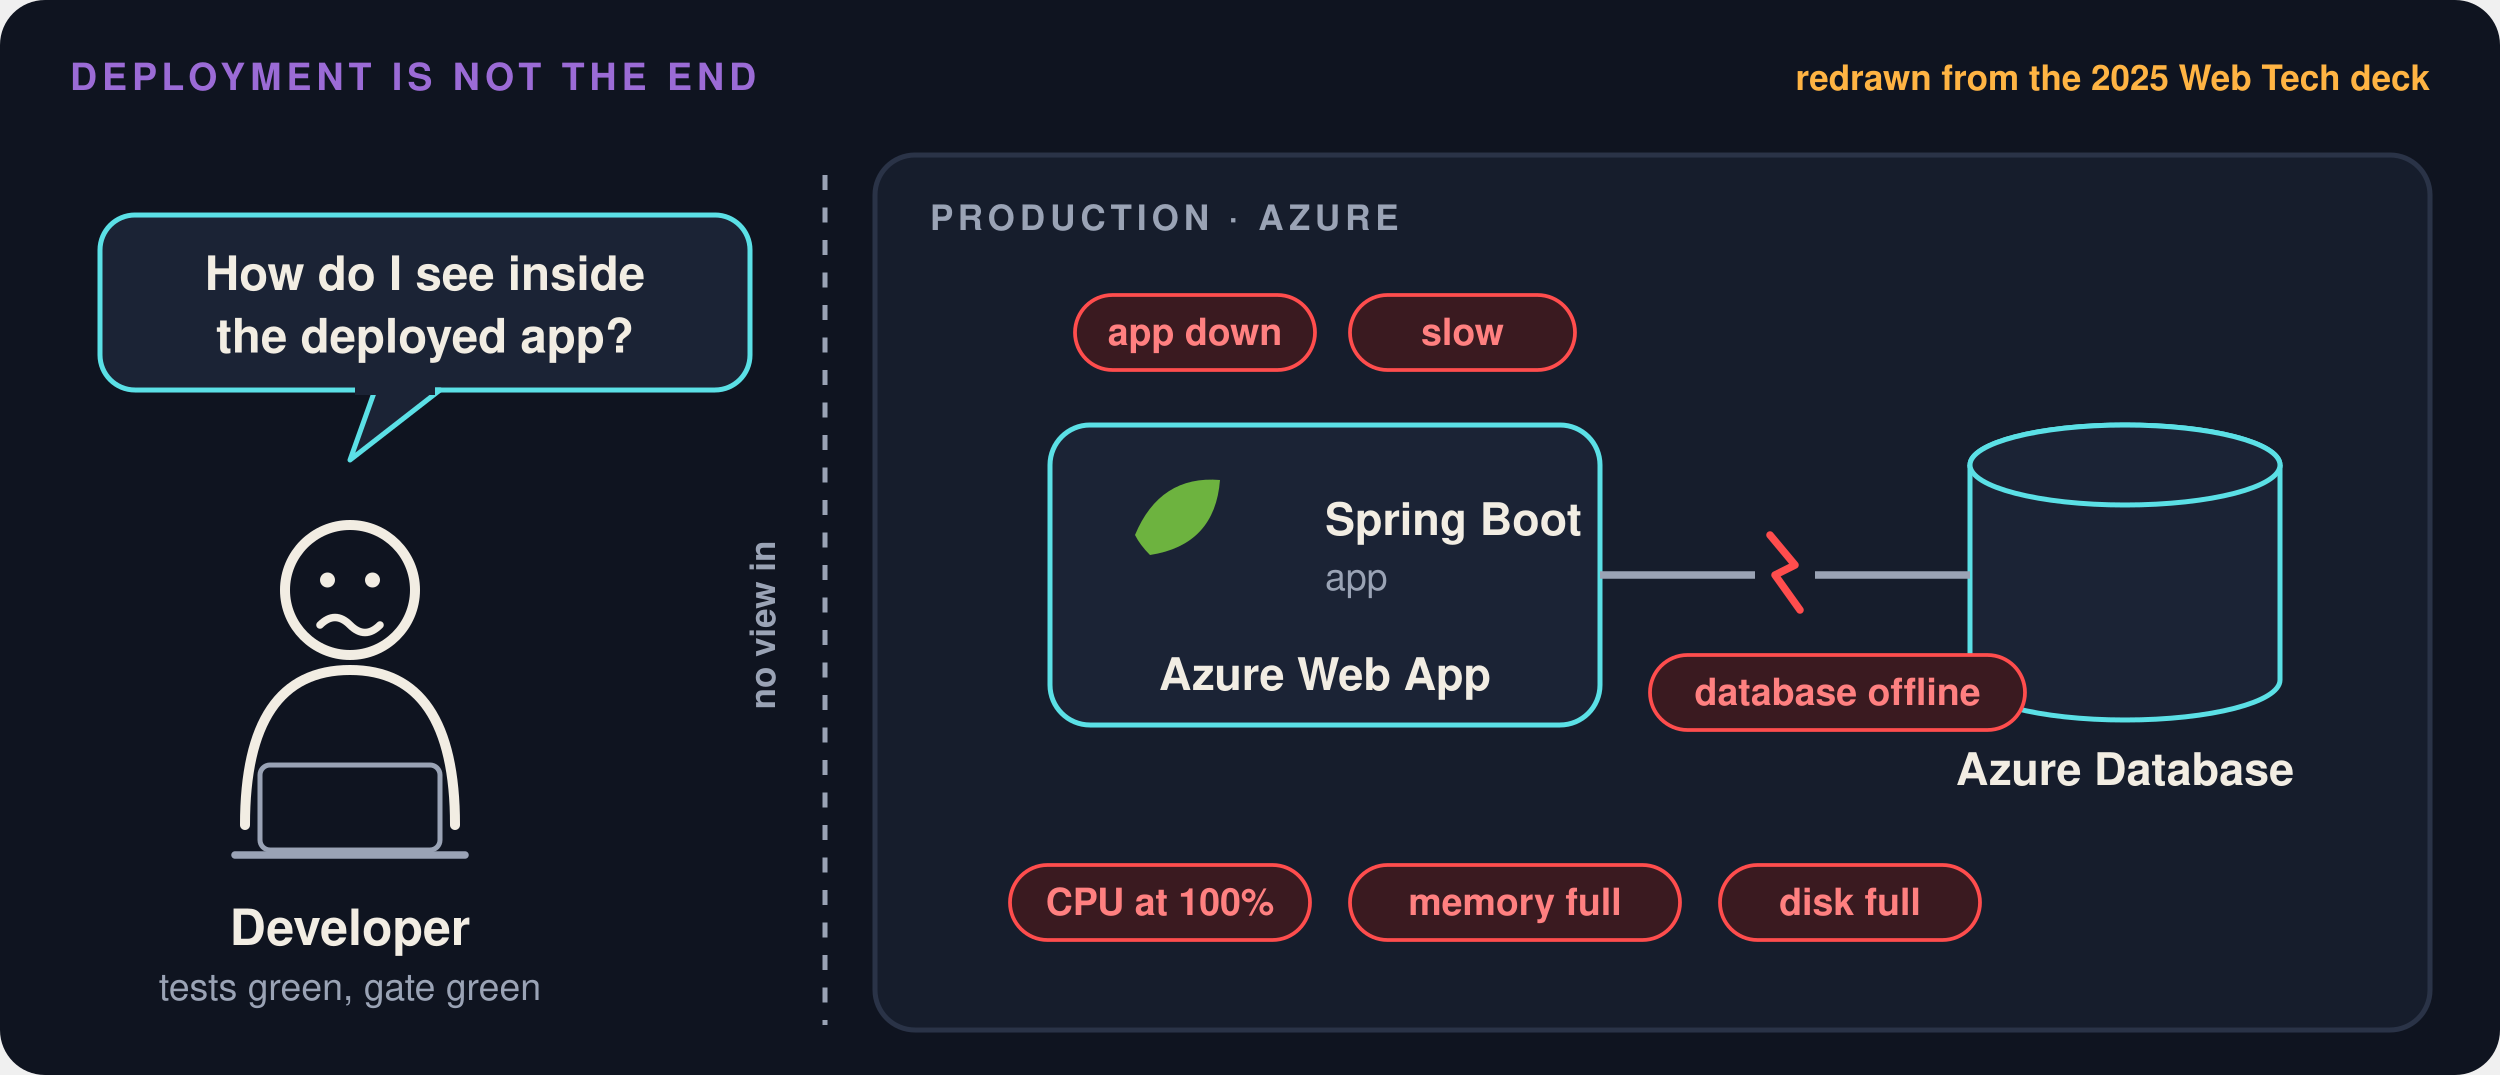
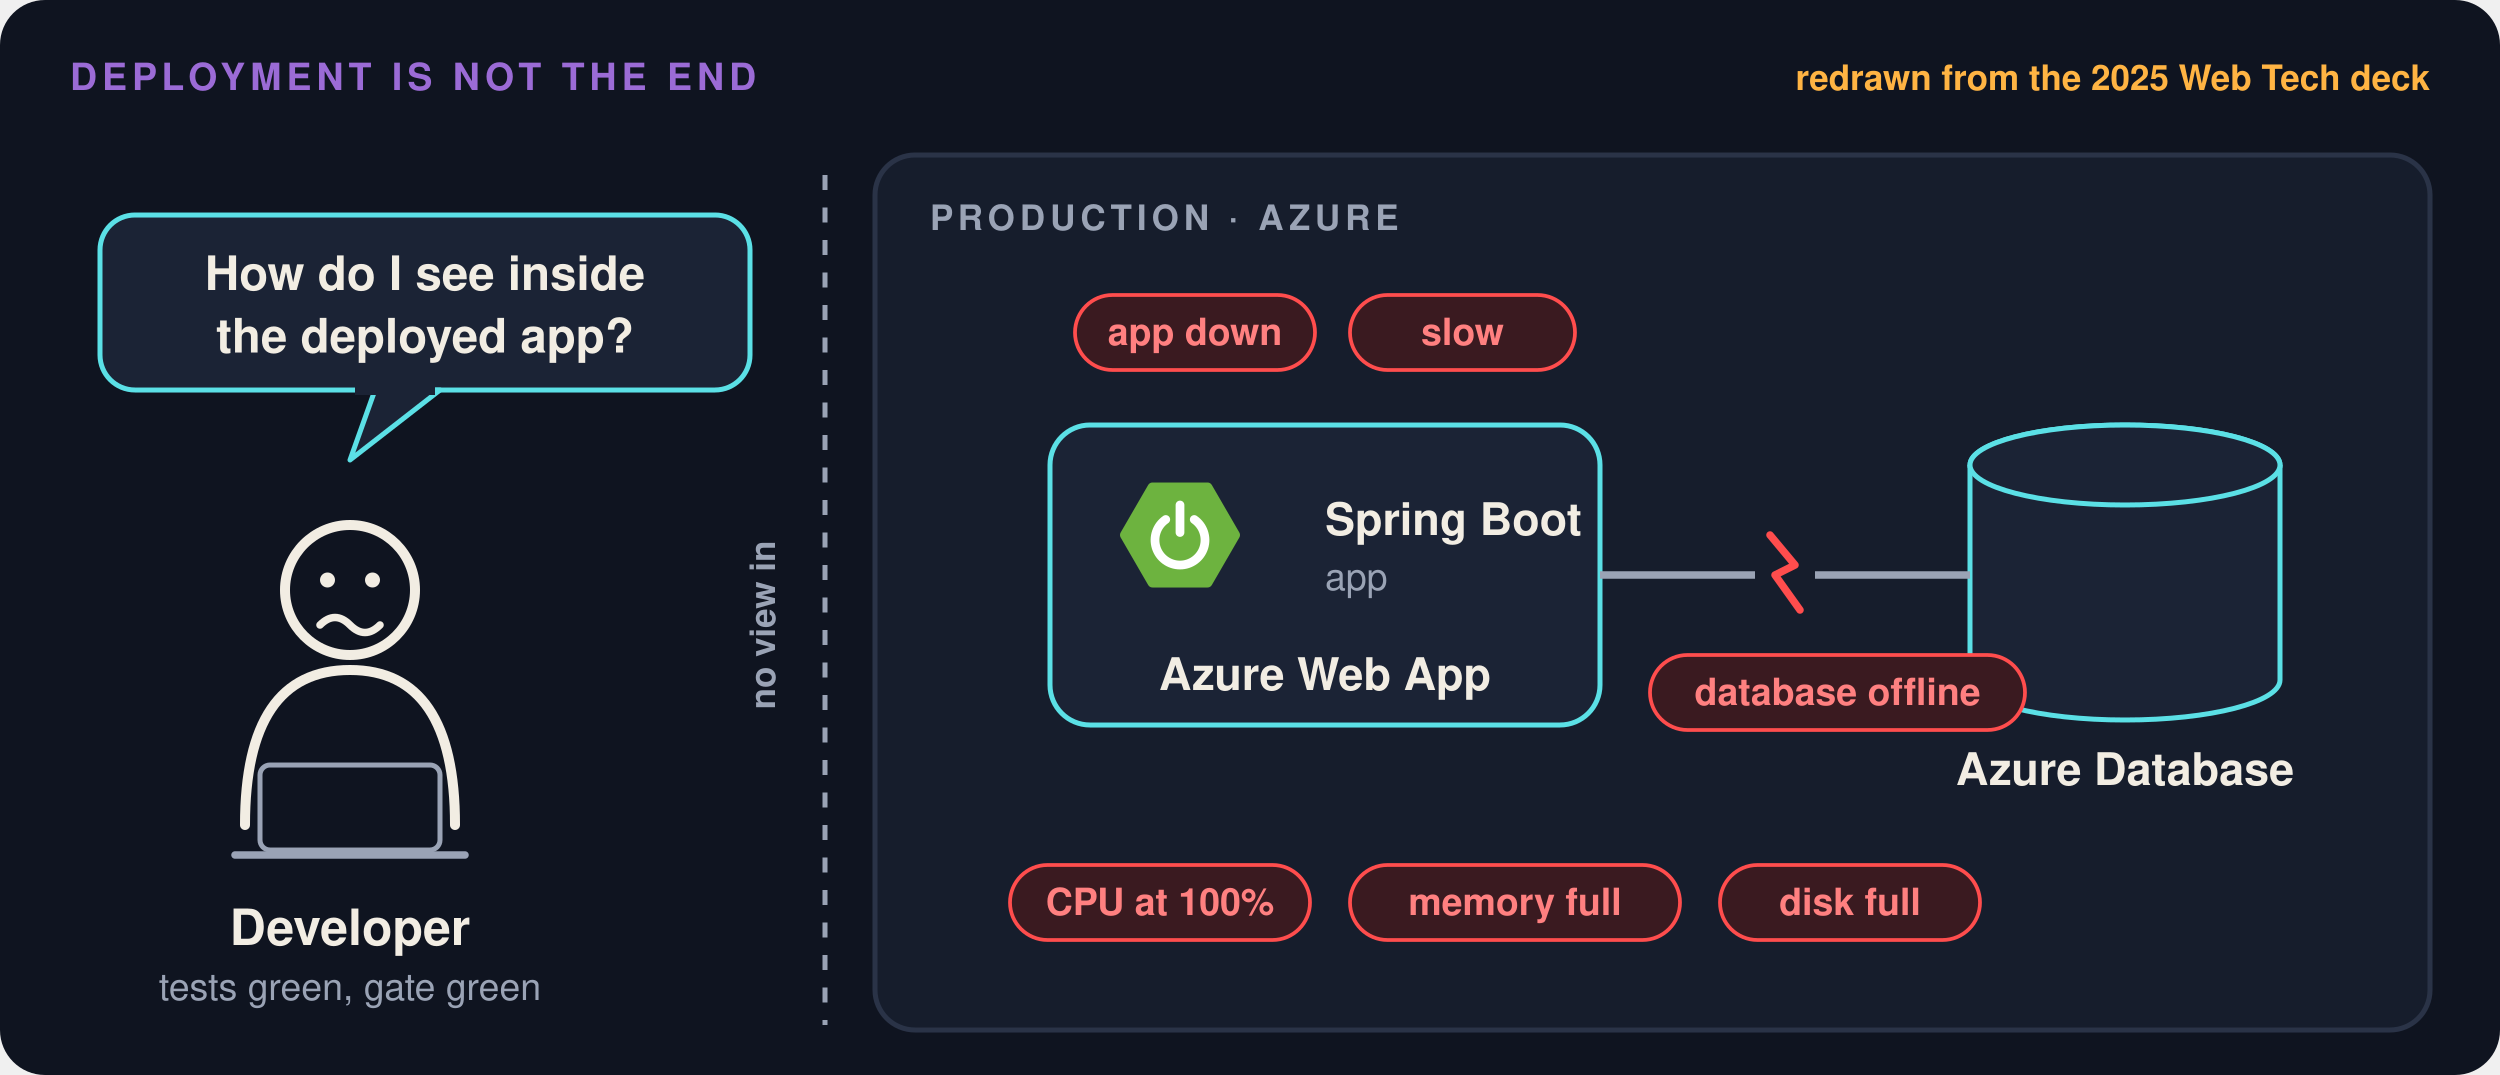
<svg xmlns="http://www.w3.org/2000/svg" viewBox="0 0 1000 430" width="1000" height="430" role="img" aria-labelledby="t d" font-family="'Instrument Sans','Segoe UI',Helvetica,Arial,sans-serif">
  <defs>
    <marker id="bs-ar" viewBox="0 0 10 10" refX="9" refY="5" markerWidth="7" markerHeight="7" orient="auto-start-reverse">
      <path d="M0,0 L10,5 L0,10 z" fill="#9AA3B5" />
    </marker>
  </defs>
  <rect width="1000" height="430" rx="18" fill="#0F1420" />
  <text x="28" y="36" fill="#9B6BD6" font-size="15" font-weight="800" letter-spacing="2">DEPLOYMENT IS NOT THE END</text>
  <text x="972" y="36" text-anchor="end" fill="#FFB443" font-size="14" font-weight="700">redrawn from the 2025 Web Tech deck</text>
  <rect x="40" y="86" width="260" height="70" rx="14" fill="#1B2335" stroke="#5BE0E6" stroke-width="2" />
  <path d="M150,156 L140,184 L176,156 Z" fill="#1B2335" stroke="#5BE0E6" stroke-width="2" stroke-linejoin="round" />
  <line x1="142" y1="156" x2="174" y2="156" stroke="#1B2335" stroke-width="4" />
  <text x="170" y="116" text-anchor="middle" fill="#F2EDE3" font-size="19" font-weight="700">How do I see inside</text>
  <text x="170" y="141" text-anchor="middle" fill="#F2EDE3" font-size="19" font-weight="700">the deployed app?</text>
  <circle cx="140" cy="236" r="26" fill="none" stroke="#F2EDE3" stroke-width="4" />
  <circle cx="131" cy="232" r="3" fill="#F2EDE3" />
  <circle cx="149" cy="232" r="3" fill="#F2EDE3" />
  <path d="M128,250 q6,-6 12,0 t12,0" fill="none" stroke="#F2EDE3" stroke-width="3" stroke-linecap="round" />
  <path d="M98,330 q0,-62 42,-62 q42,0 42,62" fill="none" stroke="#F2EDE3" stroke-width="4" stroke-linecap="round" />
  <rect x="104" y="306" width="72" height="34" rx="4" fill="#0F1420" stroke="#9AA3B5" stroke-width="2" />
  <line x1="94" y1="342" x2="186" y2="342" stroke="#9AA3B5" stroke-width="3" stroke-linecap="round" />
  <text x="140" y="378" text-anchor="middle" fill="#F2EDE3" font-size="20" font-weight="700">Developer</text>
  <text x="140" y="400" text-anchor="middle" fill="#9AA3B5" font-size="15">tests green, gate green</text>
  <line x1="330" y1="70" x2="330" y2="410" stroke="#9AA3B5" stroke-width="2" stroke-dasharray="6 7" />
  <text x="310" y="250" text-anchor="middle" fill="#9AA3B5" font-size="14" font-weight="700" transform="rotate(-90 310 250)">no view in</text>
  <rect x="350" y="62" width="622" height="350" rx="16" fill="#161D2C" stroke="#2A3347" stroke-width="2" />
  <text x="372" y="92" fill="#9AA3B5" font-size="14" font-weight="800" letter-spacing="2">PRODUCTION · AZURE</text>
  <rect x="420" y="170" width="220" height="120" rx="16" fill="#1B2335" stroke="#5BE0E6" stroke-width="2" />
-   <path d="M454,214 q10,-24 34,-22 q-2,26 -28,30 q-4,-4 -6,-8 z" fill="#6DB33F" />
+   <polygon points="450,214 461,195 483,195 494,214 483,233 461,233" fill="#6DB33F" stroke="#6DB33F" stroke-width="4" stroke-linejoin="round" />
+   <g fill="none" stroke="#FFFFFF" stroke-width="3.5" stroke-linecap="round">
+     <path d="M477.7,207.8 A10,10 0 1,1 466.3,207.8" />
+     <line x1="472" y1="202" x2="472" y2="213" />
+   </g>
  <text x="530" y="214" fill="#F2EDE3" font-size="18" font-weight="700">Spring Boot</text>
  <text x="530" y="236" fill="#9AA3B5" font-size="15">app</text>
  <text x="530" y="276" text-anchor="middle" fill="#F2EDE3" font-size="18" font-weight="700">Azure Web App</text>
  <ellipse cx="850" cy="186" rx="62" ry="16" fill="#1B2335" stroke="#5BE0E6" stroke-width="2" />
  <path d="M788,186 v86 a62,16 0 0,0 124,0 v-86" fill="#1B2335" stroke="#5BE0E6" stroke-width="2" />
  <ellipse cx="850" cy="186" rx="62" ry="16" fill="#1B2335" stroke="#5BE0E6" stroke-width="2" />
  <text x="850" y="314" text-anchor="middle" fill="#F2EDE3" font-size="18" font-weight="700">Azure Database</text>
  <line x1="640" y1="230" x2="702" y2="230" stroke="#9AA3B5" stroke-width="3" />
  <line x1="726" y1="230" x2="788" y2="230" stroke="#9AA3B5" stroke-width="3" />
  <path d="M708,214 l10,12 l-8,4 l10,14" fill="none" stroke="#FF4D4D" stroke-width="3" stroke-linecap="round" stroke-linejoin="round" />
  <g font-size="15" font-weight="700" text-anchor="middle">
    <rect x="430" y="118" width="96" height="30" rx="15" fill="#3A1A20" stroke="#FF4D4D" stroke-width="1.5" />
    <text x="478" y="138" fill="#FF8080">app down</text>
    <rect x="540" y="118" width="90" height="30" rx="15" fill="#3A1A20" stroke="#FF4D4D" stroke-width="1.5" />
    <text x="585" y="138" fill="#FF8080">slow</text>
    <rect x="660" y="262" width="150" height="30" rx="15" fill="#3A1A20" stroke="#FF4D4D" stroke-width="1.5" />
    <text x="735" y="282" fill="#FF8080">database offline</text>
    <rect x="404" y="346" width="120" height="30" rx="15" fill="#3A1A20" stroke="#FF4D4D" stroke-width="1.5" />
    <text x="464" y="366" fill="#FF8080">CPU at 100%</text>
    <rect x="540" y="346" width="132" height="30" rx="15" fill="#3A1A20" stroke="#FF4D4D" stroke-width="1.5" />
    <text x="606" y="366" fill="#FF8080">memory full</text>
    <rect x="688" y="346" width="104" height="30" rx="15" fill="#3A1A20" stroke="#FF4D4D" stroke-width="1.5" />
    <text x="740" y="366" fill="#FF8080">disk full</text>
  </g>
</svg>
